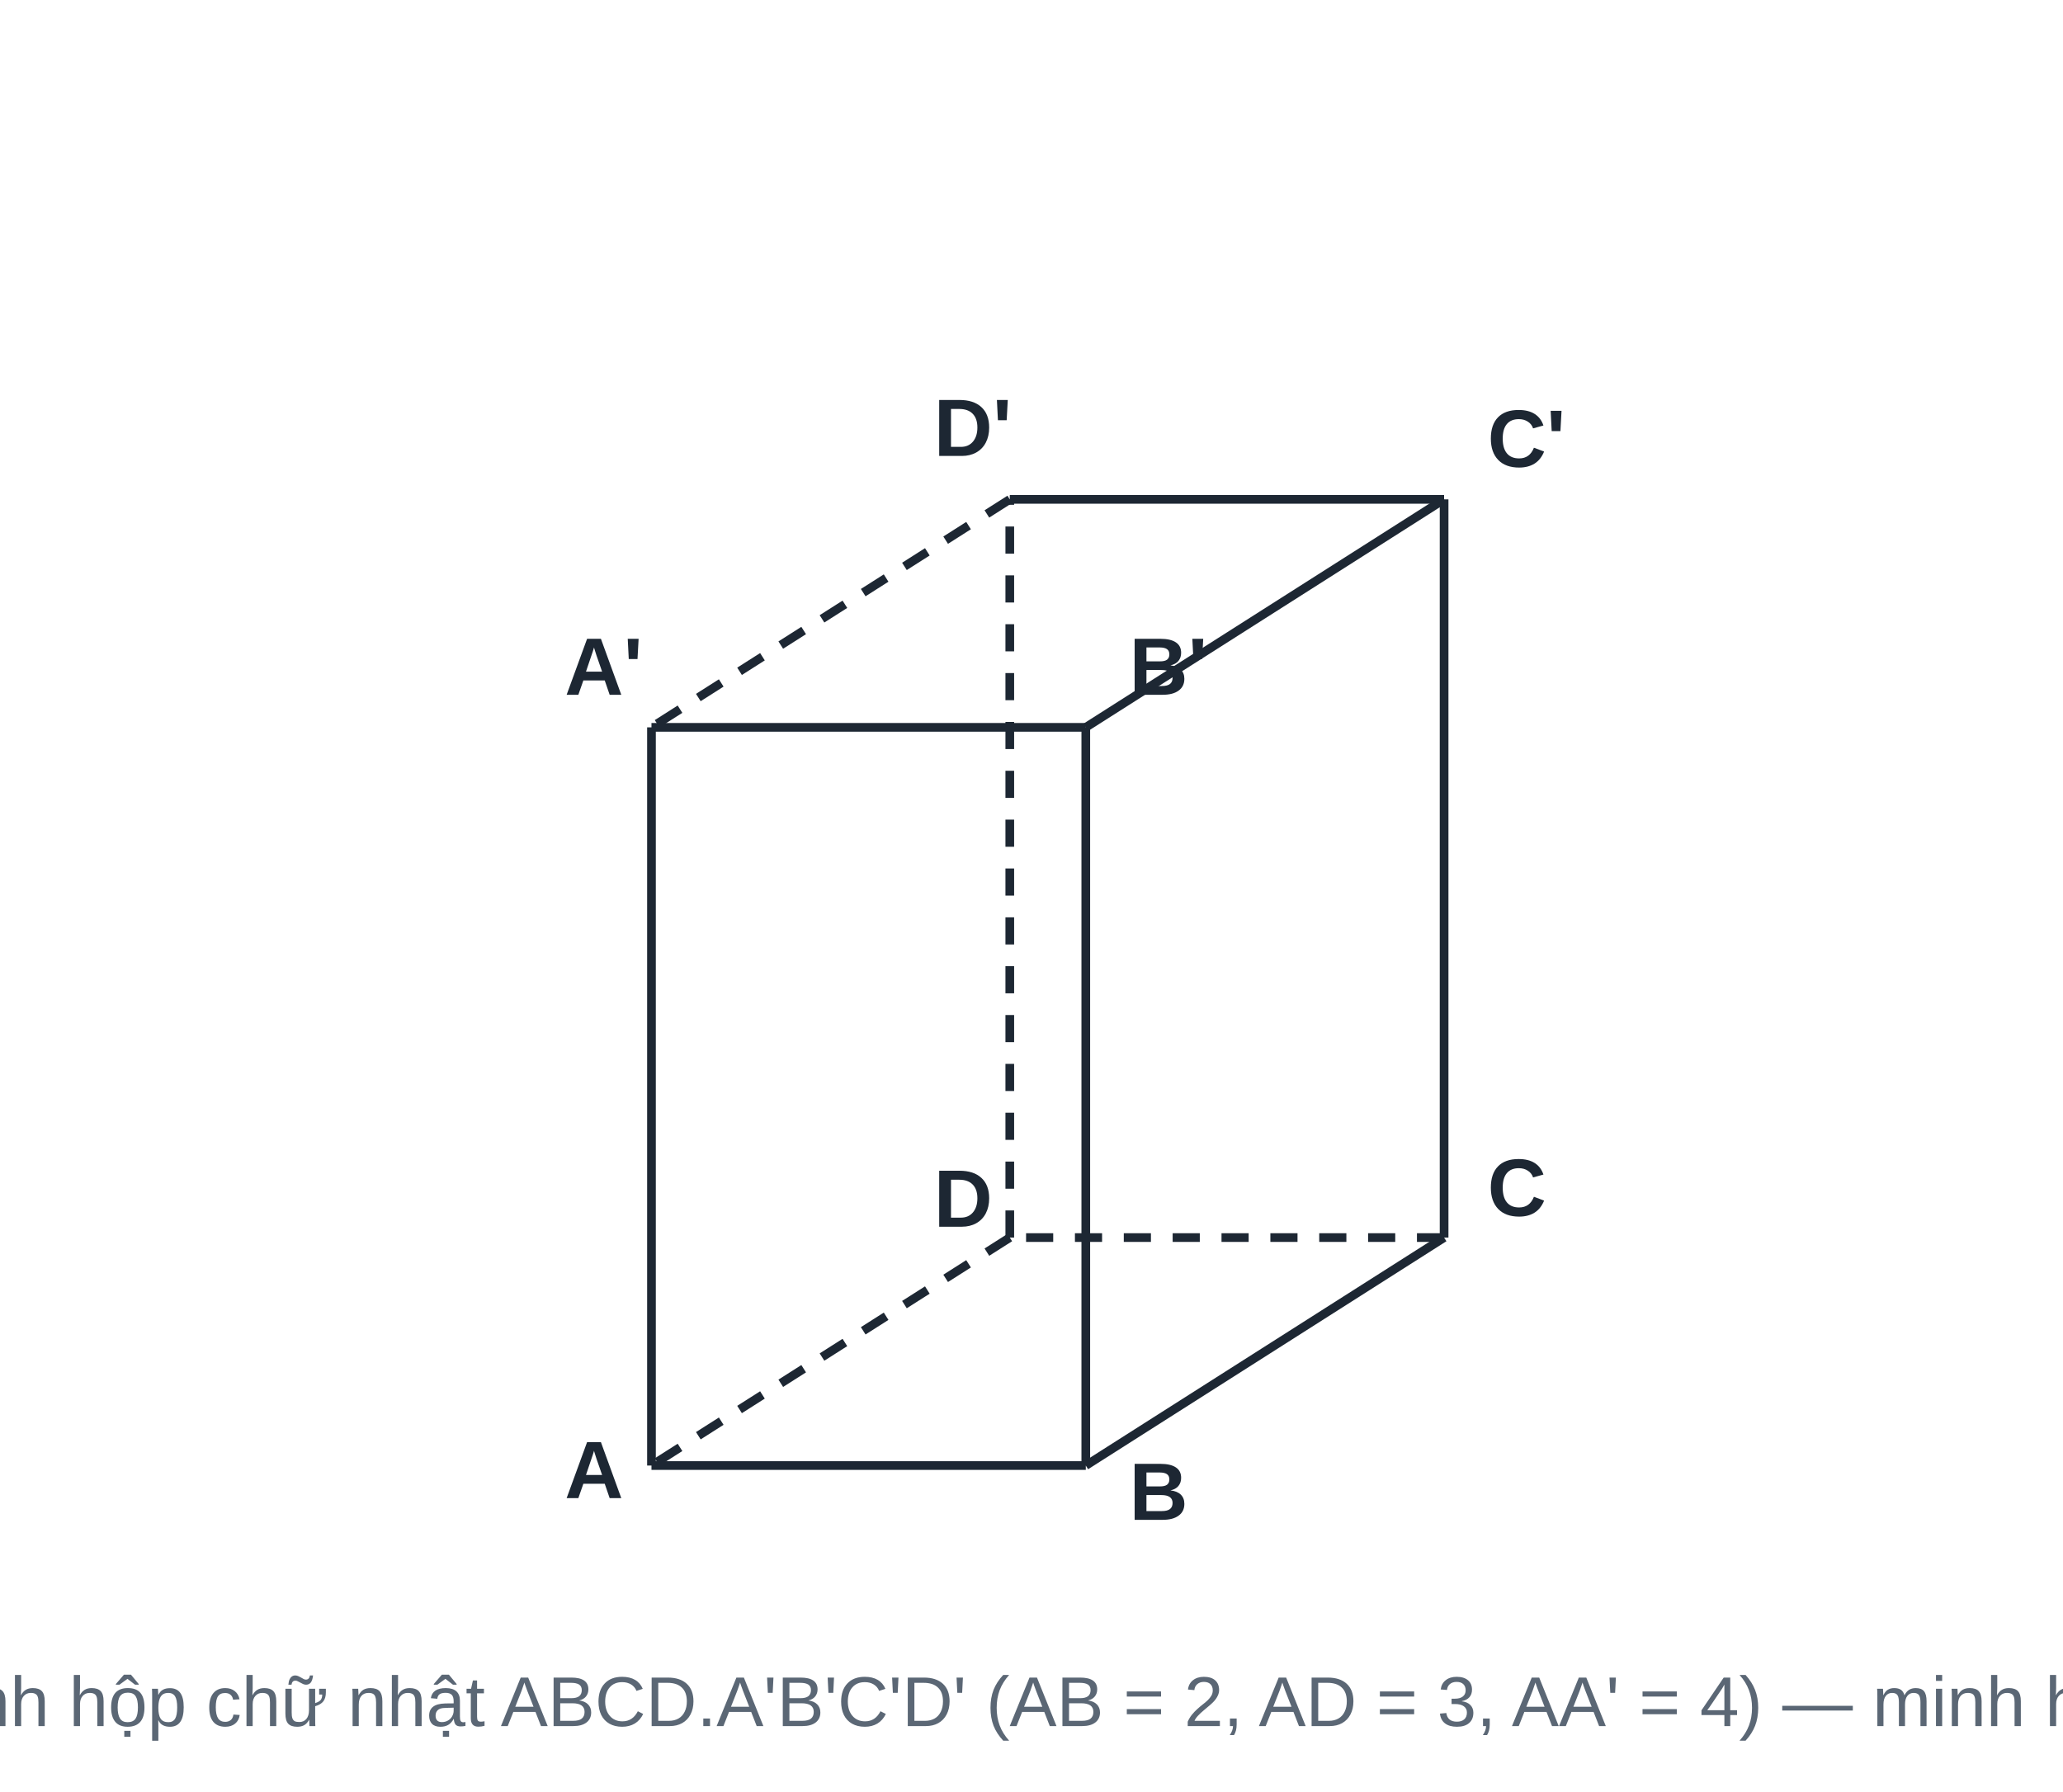
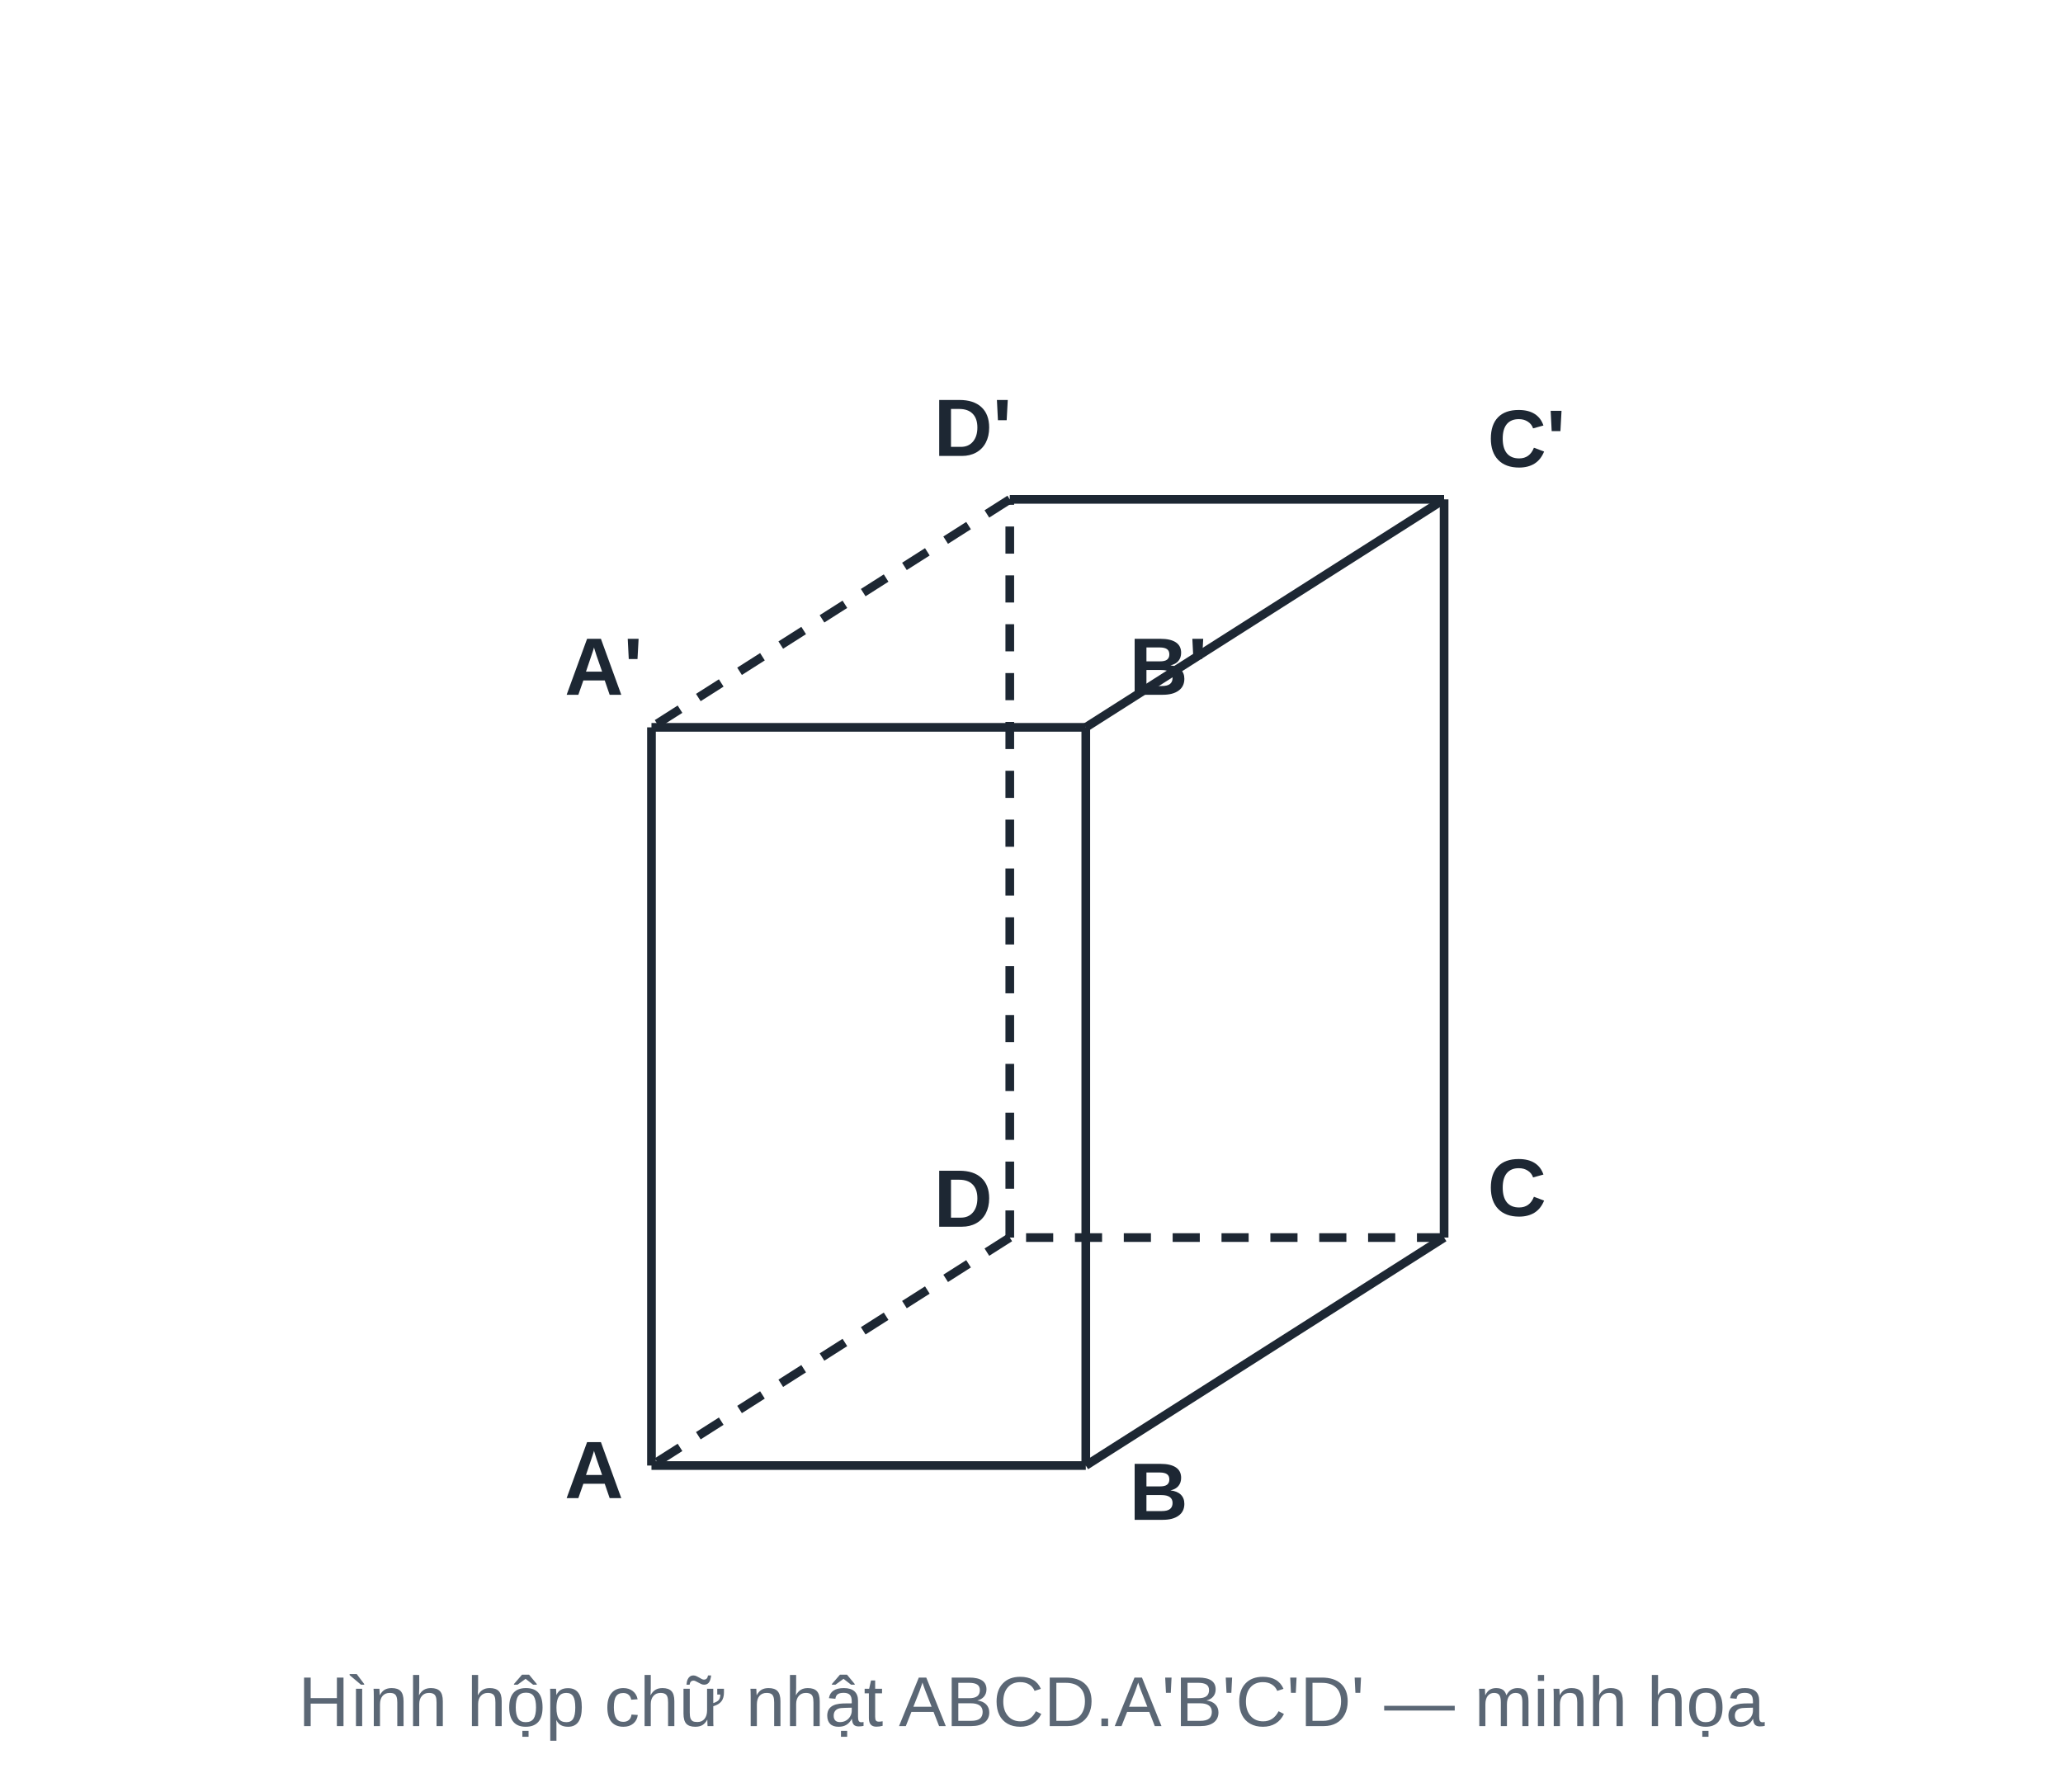
<svg xmlns="http://www.w3.org/2000/svg" viewBox="0 0 380 330" font-family="Segoe UI, Arial, sans-serif">
  <line x1="120.0" y1="270.0" x2="200.0" y2="270.0" stroke="#1d2733" stroke-width="1.6" />
  <line x1="200.0" y1="270.0" x2="266.0" y2="228.0" stroke="#1d2733" stroke-width="1.6" />
  <line x1="266.0" y1="228.0" x2="186.0" y2="228.0" stroke="#1d2733" stroke-width="1.6" stroke-dasharray="5 4" />
  <line x1="186.0" y1="228.0" x2="120.0" y2="270.0" stroke="#1d2733" stroke-width="1.6" stroke-dasharray="5 4" />
  <line x1="120.0" y1="134.0" x2="200.0" y2="134.0" stroke="#1d2733" stroke-width="1.6" />
  <line x1="200.0" y1="134.0" x2="266.0" y2="92.0" stroke="#1d2733" stroke-width="1.6" />
  <line x1="266.0" y1="92.0" x2="186.0" y2="92.0" stroke="#1d2733" stroke-width="1.6" />
  <line x1="186.0" y1="92.0" x2="120.0" y2="134.0" stroke="#1d2733" stroke-width="1.6" stroke-dasharray="5 4" />
  <line x1="120.0" y1="270.0" x2="120.0" y2="134.0" stroke="#1d2733" stroke-width="1.6" />
  <line x1="200.0" y1="270.0" x2="200.0" y2="134.0" stroke="#1d2733" stroke-width="1.6" />
  <line x1="266.0" y1="228.0" x2="266.0" y2="92.0" stroke="#1d2733" stroke-width="1.6" />
  <line x1="186.0" y1="228.0" x2="186.0" y2="92.0" stroke="#1d2733" stroke-width="1.6" stroke-dasharray="5 4" />
  <text x="104.0" y="276.0" font-size="15" font-weight="bold" fill="#1d2733">A</text>
  <text x="208.0" y="280.0" font-size="15" font-weight="bold" fill="#1d2733">B</text>
  <text x="274.0" y="224.0" font-size="15" font-weight="bold" fill="#1d2733">C</text>
  <text x="172.0" y="226.0" font-size="15" font-weight="bold" fill="#1d2733">D</text>
  <text x="104.0" y="128.0" font-size="15" font-weight="bold" fill="#1d2733">A'</text>
  <text x="208.0" y="128.0" font-size="15" font-weight="bold" fill="#1d2733">B'</text>
  <text x="274.0" y="86.0" font-size="15" font-weight="bold" fill="#1d2733">C'</text>
  <text x="172.0" y="84.0" font-size="15" font-weight="bold" fill="#1d2733">D'</text>
-   <text x="190.0" y="318" font-size="13" text-anchor="middle" fill="#5b6775">Hình hộp chữ nhật ABCD.A'B'C'D' (AB = 2, AD = 3, AA' = 4) — minh họa</text>
+   <text x="190.0" y="318" font-size="13" text-anchor="middle" fill="#5b6775">Hình hộp chữ nhật ABCD.A'B'C'D' — minh họa</text>
</svg>
